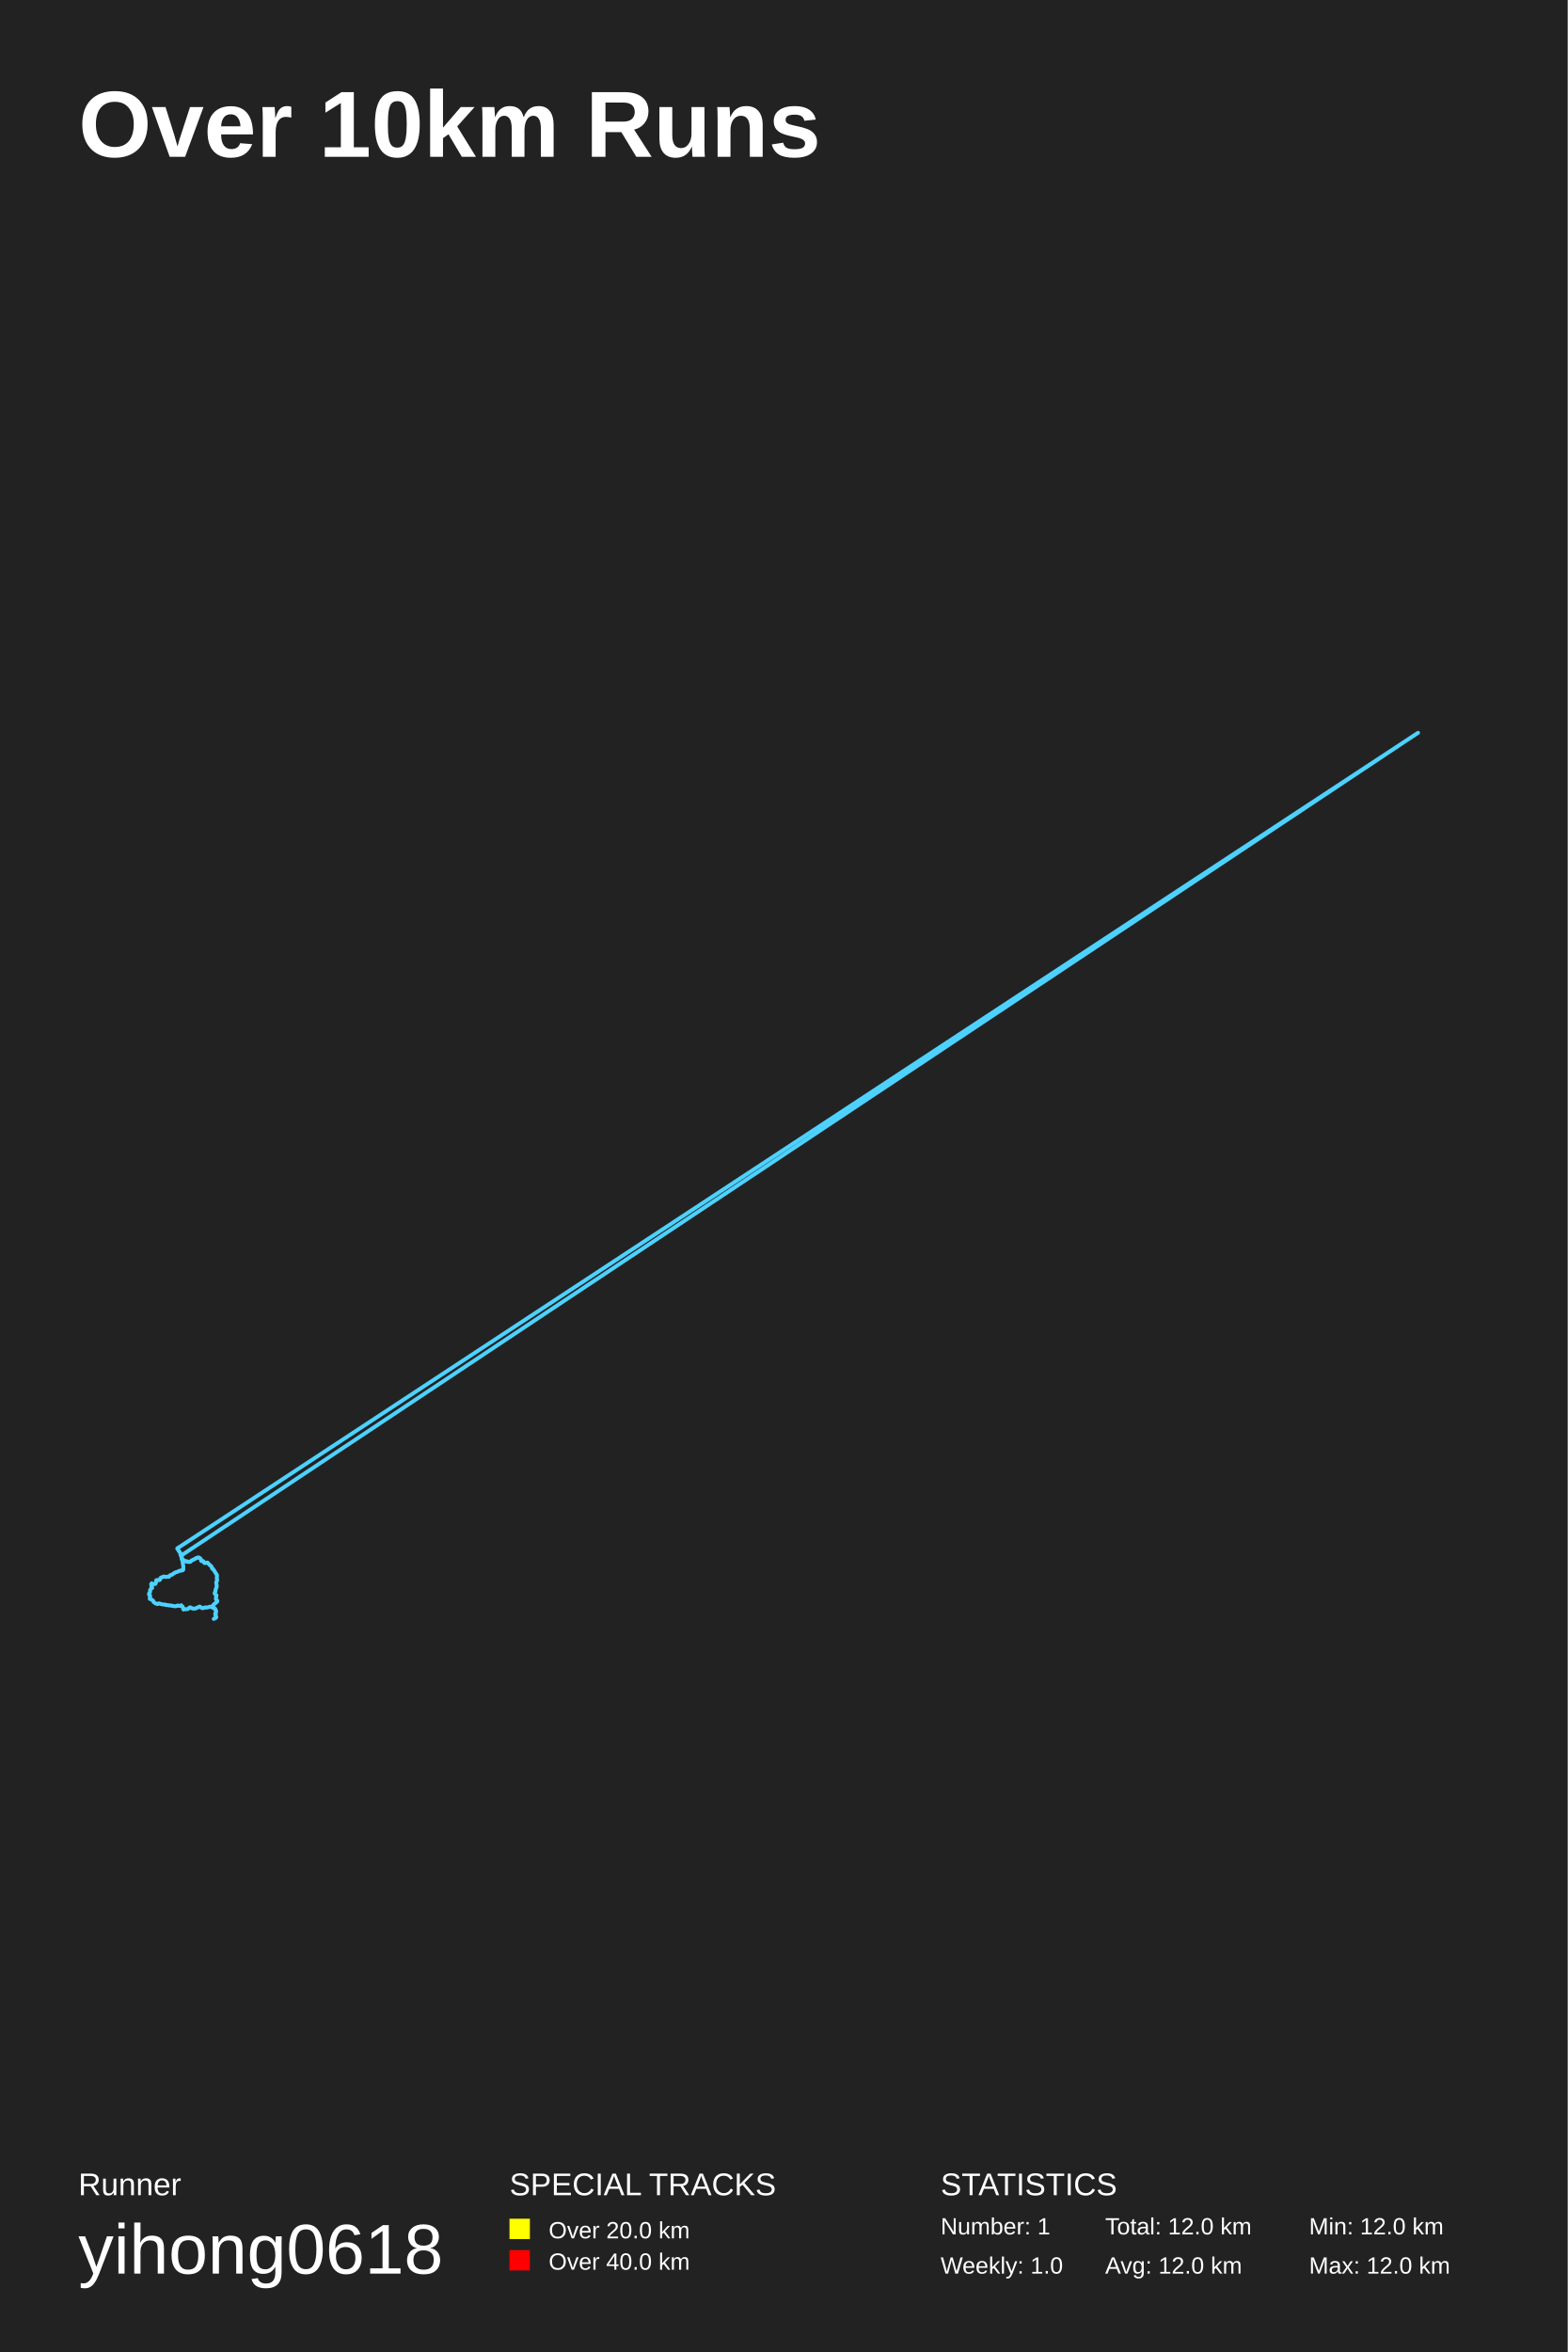
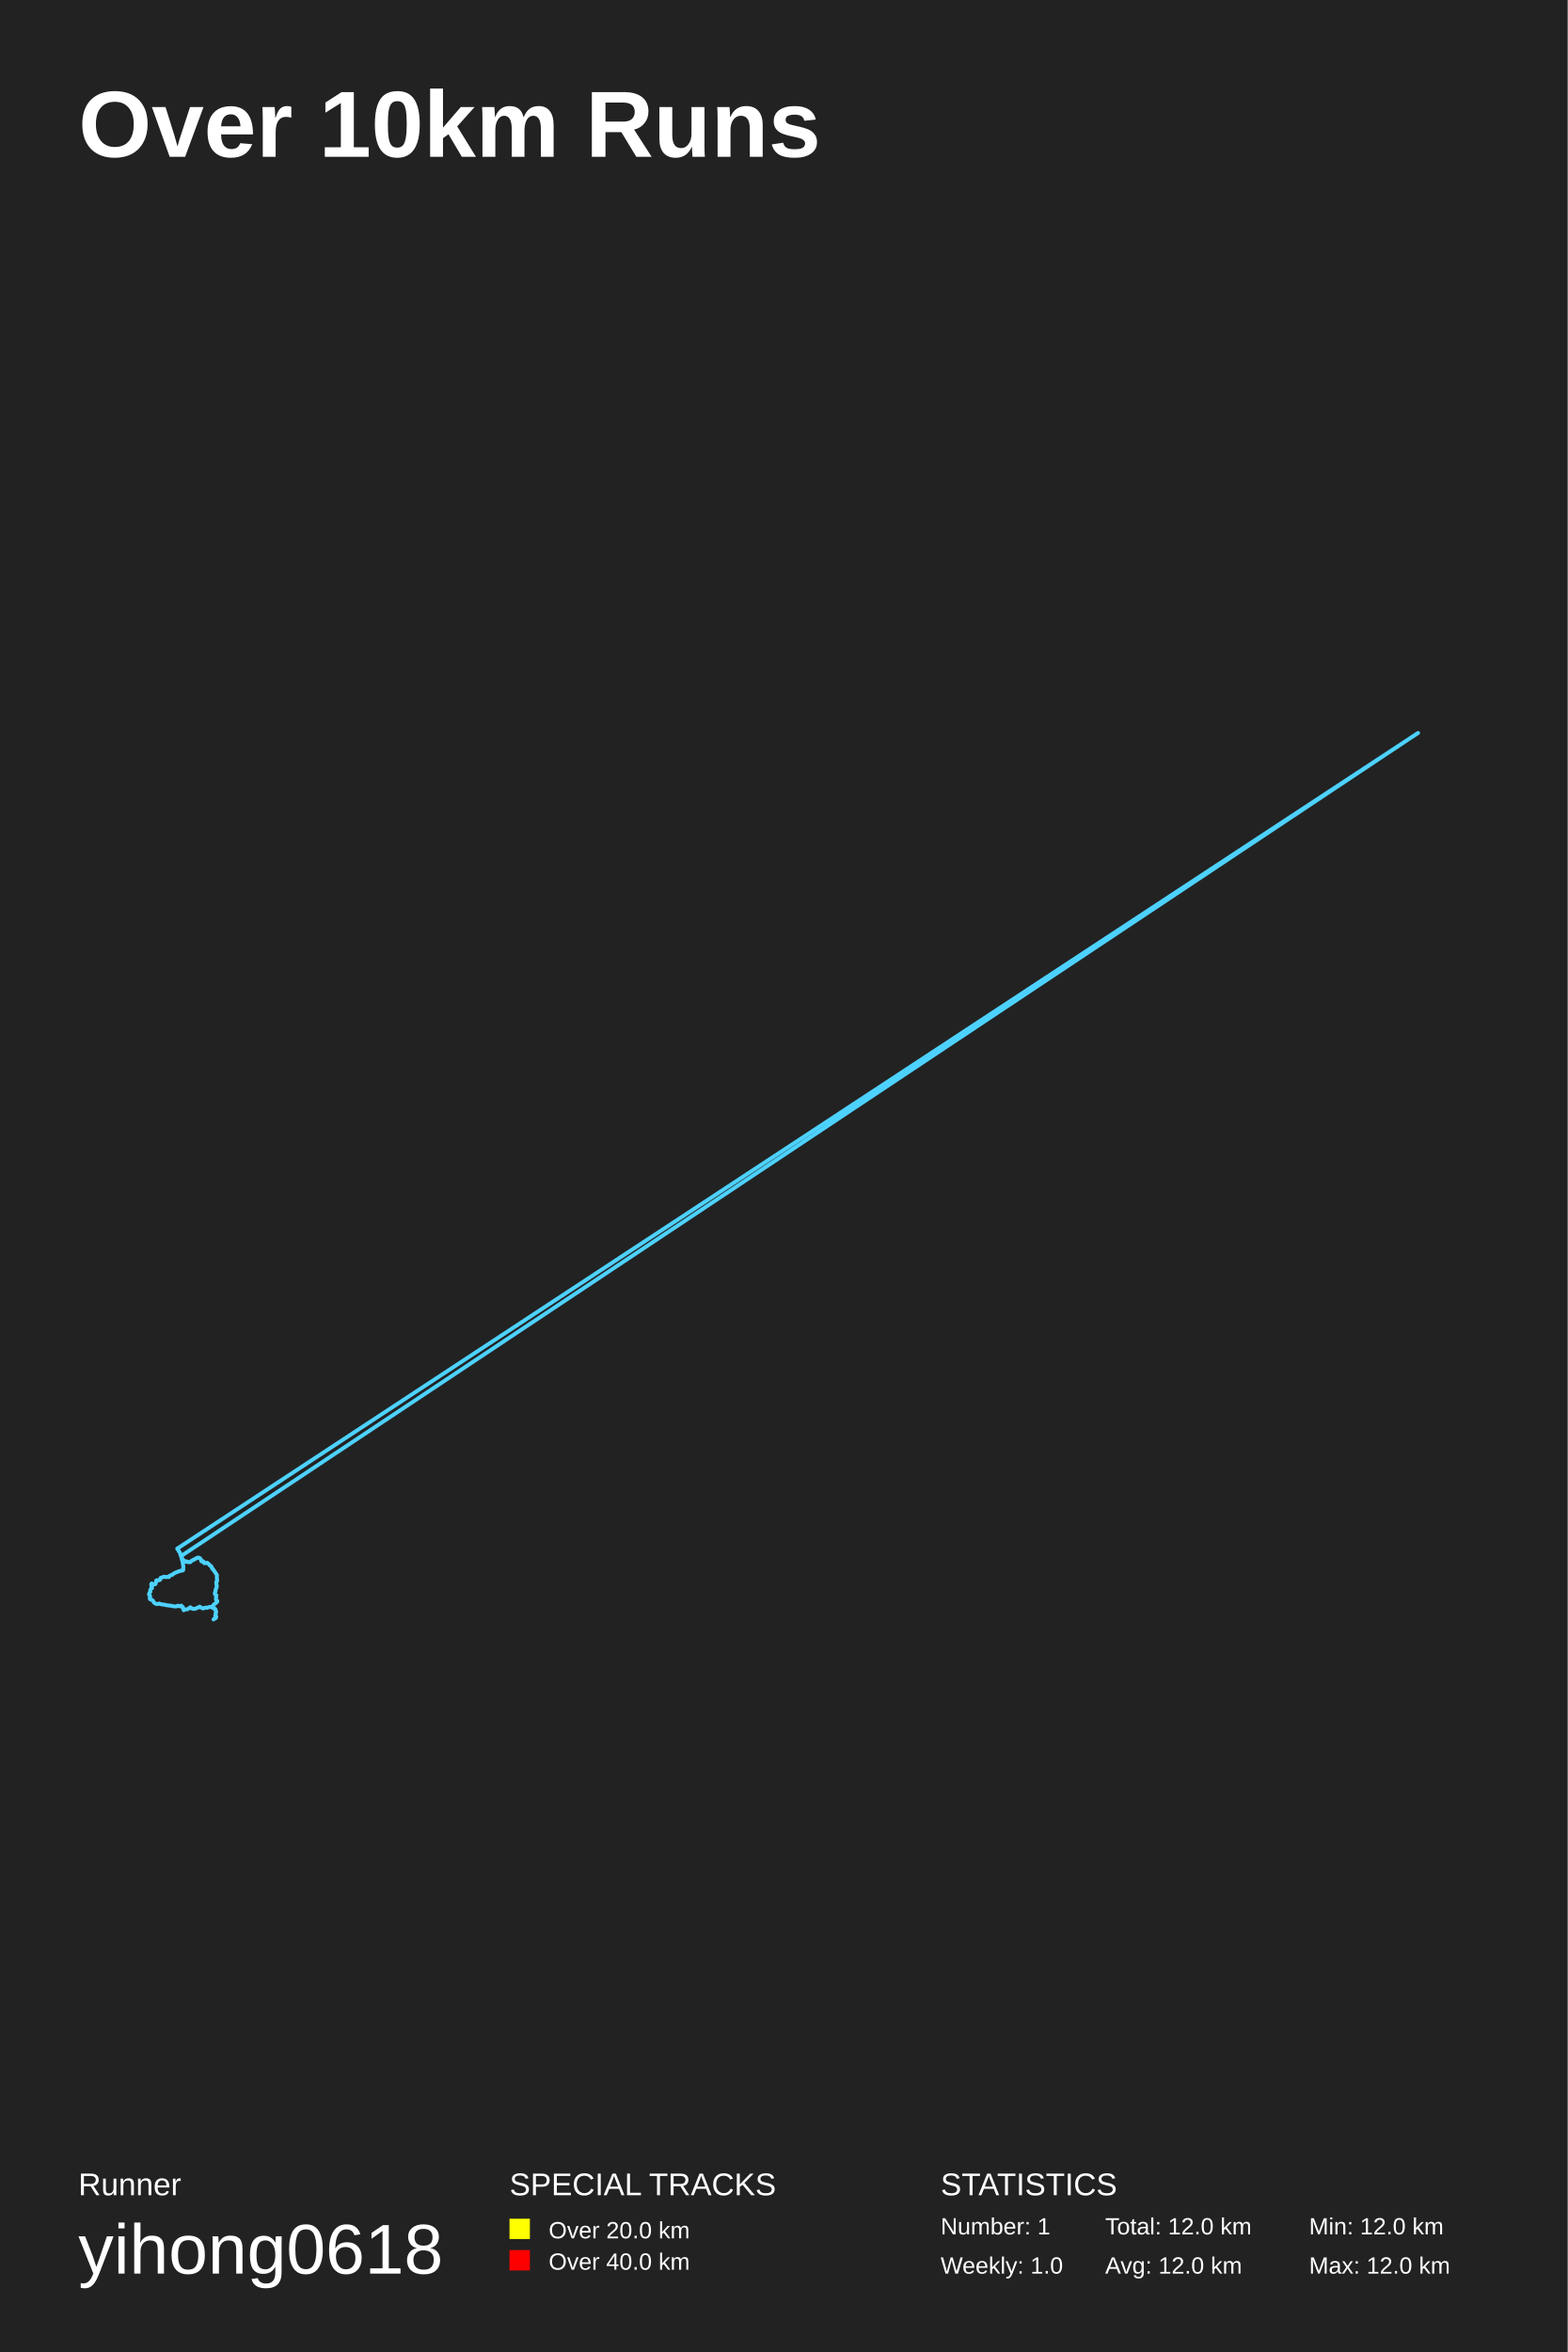
<svg xmlns="http://www.w3.org/2000/svg" baseProfile="full" height="300mm" version="1.1" viewBox="0,0,200,300" width="200mm">
  <defs />
  <rect fill="#222222" height="300" width="200" x="0" y="0" />
  <text fill="#FFFFFF" style="font-size:12px; font-family:Arial; font-weight:bold;" x="10" y="20">Over 10km Runs</text>
  <text fill="#FFFFFF" style="font-size:4px; font-family:Arial" x="10" y="280">Runner</text>
  <text fill="#FFFFFF" style="font-size:9px; font-family:Arial" x="10" y="290">yihong0618</text>
  <text fill="#FFFFFF" style="font-size:4px; font-family:Arial" x="65" y="280">SPECIAL TRACKS</text>
  <rect fill="yellow" height="2.6" width="2.6" x="65" y="283" />
  <text fill="#FFFFFF" style="font-size:3px; font-family:Arial" x="70" y="285.5">Over 20.0 km</text>
  <rect fill="red" height="2.6" width="2.6" x="65" y="287" />
  <text fill="#FFFFFF" style="font-size:3px; font-family:Arial" x="70" y="289.5">Over 40.0 km</text>
  <text fill="#FFFFFF" style="font-size:4px; font-family:Arial" x="120" y="280">STATISTICS</text>
  <text fill="#FFFFFF" style="font-size:3px; font-family:Arial" x="120" y="285">Number: 1</text>
  <text fill="#FFFFFF" style="font-size:3px; font-family:Arial" x="120" y="290">Weekly: 1.0</text>
  <text fill="#FFFFFF" style="font-size:3px; font-family:Arial" x="141" y="285">Total: 12.0 km</text>
  <text fill="#FFFFFF" style="font-size:3px; font-family:Arial" x="141" y="290">Avg: 12.0 km</text>
  <text fill="#FFFFFF" style="font-size:3px; font-family:Arial" x="167" y="285">Min: 12.0 km</text>
  <text fill="#FFFFFF" style="font-size:3px; font-family:Arial" x="167" y="290">Max: 12.0 km</text>
-   <polyline fill="none" opacity="1" points="27.452,205.813 27.533,205.718 27.542,205.592 27.571,205.481 27.485,205.397 27.481,205.249 27.39,205.165 27.286,205.097 27.229,205.097 27.224,205.097 27.243,205.102 27.214,205.102 27.224,205.112 27.229,205.097 27.219,205.107 27.214,205.112 27.214,205.107 27.219,205.112 27.124,204.986 27.134,204.881 27.153,204.807 27.214,204.717 27.272,204.649 27.338,204.607 27.409,204.538 27.509,204.459 27.599,204.38 27.69,204.312 27.728,204.238 27.713,204.154 27.618,204.091 27.566,204.001 27.533,203.869 27.566,203.796 27.58,203.706 27.571,203.601 27.618,203.485 27.519,203.411 27.481,203.369 27.443,203.322 27.381,203.221 27.433,203.053 27.495,202.984 27.5,202.874 27.504,202.737 27.561,202.616 27.614,202.526 27.623,202.4 27.656,202.31 27.633,202.21 27.623,202.11 27.609,202.026 27.59,201.947 27.585,201.815 27.656,201.683 27.699,201.583 27.699,201.494 27.656,201.378 27.671,201.257 27.661,201.135 27.69,200.941 27.666,200.877 27.181,200.119 27.138,200.113 27.062,200.082 27.053,199.992 27.029,199.934 27.001,199.903 26.986,199.84 26.958,199.776 26.906,199.734 26.849,199.697 26.787,199.634 26.754,199.624 26.701,199.545 26.635,199.487 26.535,199.402 26.483,199.313 26.431,199.302 26.34,199.329 26.25,199.339 26.188,199.365 26.079,199.365 26.017,199.307 25.989,199.223 25.951,199.155 25.884,199.102 25.794,199.113 25.704,199.113 25.713,199.076 25.718,199.065 25.713,199.07 25.723,199.06 25.699,199.086 25.67,199.081 25.685,199.086 25.675,199.107 25.68,199.086 25.694,199.081 25.699,199.07 25.685,199.028 25.623,198.949 25.609,198.886 25.58,198.797 25.556,198.765 25.523,198.754 25.457,198.717 25.409,198.675 25.343,198.686 25.29,198.649 25.267,198.654 25.267,198.644 25.181,198.686 25.129,198.707 25.072,198.744 25.029,198.728 24.982,198.765 24.915,198.807 24.844,198.833 24.815,198.886 24.768,198.891 24.72,198.923 24.658,198.939 24.597,198.976 24.516,199.018 24.43,199.039 24.364,199.134 24.288,199.213 24.212,199.228 24.141,199.223 24.065,199.223 23.989,199.213 23.941,199.207 23.965,199.186 23.97,199.207 23.984,199.197 23.946,199.218 23.903,199.186 23.851,199.134 23.794,199.134 23.742,199.186 23.684,199.118 23.608,199.113 23.542,199.128 23.48,199.044 23.428,198.986 23.361,198.96 23.357,198.944 23.333,198.939 23.3,198.87 23.247,198.823 23.19,198.833 23.2,198.833 23.19,198.818 23.167,198.781 23.186,198.702 23.195,198.644 23.167,198.591 23.119,198.528 23.105,198.486 23.072,198.433 23.053,198.37 23.024,198.286 23.005,198.191 22.981,198.043 22.92,197.996 22.882,197.906 22.825,197.869 22.806,197.827 22.768,197.732 22.72,197.659 22.673,197.595 22.663,197.543 22.635,197.543 22.625,197.559 22.649,197.559 22.649,197.559 22.63,197.553 22.644,197.559 22.644,197.543 22.682,197.527 22.696,197.474 22.692,197.474 22.63,197.48 22.635,197.49 22.625,197.495 22.616,197.511 22.625,197.501 22.63,197.501 22.63,197.495 22.63,197.485 22.63,197.49 22.639,197.485 180.91,93.471 180.91,93.471 180.815,93.529 180.815,93.529 180.815,93.529 180.724,93.587 180.724,93.587 23.091,198.433 23.119,198.544 23.186,198.591 23.186,198.686 23.176,198.786 23.19,198.897 23.228,198.97 23.281,199.049 23.304,199.171 23.3,199.286 23.314,199.402 23.347,199.56 23.366,199.692 23.38,199.782 23.38,199.898 23.38,200.045 23.38,200.145 23.376,200.224 23.281,200.303 23.119,200.303 23.01,200.351 22.891,200.361 22.787,200.408 22.658,200.477 22.554,200.514 22.44,200.54 22.364,200.577 22.273,200.624 22.174,200.677 22.093,200.73 22.064,200.772 22.05,200.788 22.05,200.788 22.007,200.814 21.95,200.846 21.884,200.872 21.789,200.877 21.713,200.935 21.637,200.972 21.608,201.025 21.561,201.109 21.475,201.13 21.404,201.104 21.314,201.104 21.219,201.135 21.124,201.146 21.043,201.114 20.962,201.083 20.877,201.093 20.805,201.125 20.758,201.135 20.691,201.188 20.601,201.199 20.52,201.225 20.473,201.288 20.43,201.367 20.435,201.436 20.411,201.499 20.368,201.504 20.345,201.536 20.307,201.536 20.226,201.557 20.131,201.536 20.045,201.531 19.95,201.557 19.912,201.588 19.931,201.625 19.931,201.694 19.922,201.757 19.898,201.799 19.893,201.836 19.884,201.873 19.865,201.947 19.817,202.02 19.722,202.036 19.646,202.052 19.589,202.068 19.513,202.12 19.432,202.12 19.418,202.089 19.375,202.052 19.366,202.057 19.342,202.015 19.314,202.015 19.375,201.962 19.361,201.947 19.347,201.994 19.318,201.994 19.285,202.068 19.333,202.184 19.309,202.331 19.38,202.437 19.418,202.547 19.318,202.589 19.233,202.684 19.147,202.816 19.157,202.953 19.143,203.074 19.038,203.211 19.005,203.332 19.057,203.474 19.143,203.511 19.143,203.595 19.152,203.674 19.119,203.796 19.105,203.933 19.195,203.969 19.314,204.027 19.418,204.075 19.532,204.17 19.575,204.307 19.698,204.417 19.841,204.512 19.988,204.57 20.116,204.602 20.259,204.512 20.397,204.549 20.549,204.602 20.706,204.633 20.872,204.659 21.01,204.675 21.09,204.665 21.176,204.728 21.295,204.728 21.428,204.733 21.528,204.765 21.651,204.781 21.794,204.775 21.917,204.812 22.026,204.823 22.14,204.86 22.278,204.87 22.44,204.875 22.573,204.828 22.682,204.781 22.777,204.812 22.91,204.849 23.024,204.828 23.119,204.749 23.162,204.854 23.3,204.923 23.342,205.07 23.361,205.207 23.423,205.302 23.48,205.265 23.651,205.244 23.803,205.26 23.974,205.228 24.103,205.107 24.217,205.018 24.392,205.065 24.487,205.144 24.635,205.181 24.839,205.186 24.934,205.155 25.058,205.112 25.186,205.033 25.333,205.012 25.452,204.918 25.537,204.954 25.666,205.028 25.765,205.118 25.884,205.112 25.993,205.112 26.084,205.049 26.222,205.023 26.364,205.055 26.488,205.023 26.602,204.991 26.706,204.96 26.787,204.933 26.929,204.954 27.053,205.023 27.181,205.044 27.243,205.07 27.376,205.118 27.457,205.218 27.485,205.36 27.58,205.465 27.552,205.613 27.547,205.75 27.519,205.892 27.471,206.024 27.552,206.134 27.595,206.261 27.519,206.377 27.381,206.429 27.272,206.492" stroke="#4DD2FF" stroke-dasharray="none" stroke-linecap="round" stroke-linejoin="round" stroke-width="0.5" />
+   <polyline fill="none" opacity="1" points="27.49,205.805 27.542,205.705 27.566,205.579 27.552,205.468 27.471,205.368 27.457,205.257 27.367,205.162 27.229,205.11 27.229,205.126 27.248,205.126 27.243,205.131 27.214,205.131 27.229,205.131 27.219,205.131 27.21,205.136 27.214,205.141 27.214,205.131 27.186,205.12 27.134,204.968 27.148,204.883 27.167,204.794 27.234,204.72 27.291,204.657 27.343,204.615 27.443,204.546 27.538,204.472 27.637,204.367 27.699,204.32 27.728,204.235 27.685,204.151 27.585,204.093 27.561,203.993 27.538,203.872 27.566,203.788 27.576,203.703 27.58,203.582 27.609,203.487 27.495,203.424 27.481,203.377 27.414,203.319 27.405,203.192 27.457,203.055 27.504,202.976 27.49,202.855 27.514,202.724 27.585,202.608 27.623,202.513 27.628,202.397 27.656,202.286 27.623,202.207 27.628,202.107 27.599,202.044 27.599,201.939 27.59,201.797 27.68,201.696 27.704,201.581 27.685,201.47 27.661,201.365 27.675,201.249 27.661,201.106 27.68,200.927 27.675,200.89 27.172,200.148 27.105,200.132 27.062,200.079 27.043,200 27.029,199.926 27.005,199.916 26.982,199.837 26.939,199.784 26.891,199.732 26.82,199.7 26.763,199.674 26.73,199.616 26.687,199.552 26.606,199.479 26.511,199.4 26.45,199.336 26.407,199.326 26.326,199.363 26.226,199.373 26.16,199.389 26.051,199.379 26.003,199.305 25.974,199.221 25.932,199.152 25.856,199.136 25.746,199.168 25.699,199.115 25.708,199.094 25.732,199.094 25.708,199.105 25.699,199.099 25.689,199.115 25.67,199.11 25.694,199.105 25.67,199.12 25.685,199.115 25.699,199.089 25.694,199.11 25.656,199.02 25.628,198.936 25.609,198.883 25.566,198.81 25.547,198.789 25.514,198.752 25.447,198.731 25.395,198.689 25.333,198.704 25.29,198.673 25.257,198.689 25.243,198.673 25.167,198.71 25.105,198.741 25.067,198.773 24.996,198.768 24.967,198.794 24.891,198.841 24.834,198.883 24.782,198.92 24.753,198.92 24.706,198.962 24.658,198.957 24.578,199.01 24.492,199.052 24.411,199.094 24.354,199.178 24.269,199.252 24.183,199.252 24.131,199.236 24.036,199.247 23.97,199.236 23.951,199.231 23.965,199.21 23.993,199.226 23.951,199.215 23.941,199.247 23.889,199.194 23.827,199.157 23.789,199.163 23.713,199.205 23.67,199.136 23.589,199.152 23.523,199.131 23.456,199.052 23.414,198.999 23.357,198.968 23.347,198.978 23.333,198.941 23.276,198.878 23.224,198.847 23.19,198.878 23.195,198.862 23.186,198.836 23.176,198.778 23.195,198.704 23.2,198.652 23.143,198.599 23.114,198.536 23.091,198.494 23.057,198.441 23.043,198.372 23.01,198.278 23.005,198.214 22.962,198.056 22.901,197.998 22.882,197.93 22.81,197.883 22.806,197.814 22.768,197.735 22.692,197.661 22.682,197.593 22.663,197.572 22.63,197.572 22.625,197.582 22.644,197.582 22.635,197.572 22.63,197.572 22.639,197.577 22.649,197.577 22.687,197.524 22.692,197.498 22.692,197.524 22.616,197.503 22.63,197.519 22.62,197.519 22.62,197.53 22.625,197.519 22.625,197.519 22.63,197.519 22.635,197.508 22.63,197.519 22.644,197.508 180.91,93.494 180.815,93.552 180.815,93.552 180.815,93.552 180.815,93.552 180.819,93.547 180.629,93.669 23.105,198.478 23.138,198.588 23.181,198.652 23.167,198.752 23.19,198.836 23.2,198.941 23.247,199.01 23.285,199.105 23.3,199.231 23.314,199.326 23.328,199.484 23.361,199.61 23.376,199.742 23.38,199.837 23.385,199.979 23.366,200.111 23.38,200.195 23.371,200.264 23.243,200.337 23.081,200.337 22.981,200.385 22.858,200.406 22.749,200.448 22.62,200.506 22.52,200.543 22.402,200.58 22.34,200.622 22.24,200.669 22.15,200.717 22.093,200.754 22.05,200.811 22.05,200.811 22.05,200.817 21.998,200.854 21.931,200.885 21.851,200.901 21.756,200.922 21.694,200.98 21.627,201.006 21.599,201.064 21.547,201.149 21.447,201.143 21.385,201.122 21.271,201.138 21.195,201.154 21.1,201.164 21.024,201.128 20.934,201.106 20.843,201.133 20.805,201.149 20.744,201.17 20.663,201.217 20.582,201.228 20.501,201.259 20.459,201.333 20.425,201.412 20.444,201.475 20.397,201.523 20.359,201.533 20.33,201.554 20.278,201.554 20.193,201.581 20.116,201.554 20.031,201.565 19.936,201.596 19.917,201.623 19.931,201.66 19.926,201.739 19.917,201.786 19.893,201.828 19.879,201.87 19.874,201.912 19.865,201.991 19.793,202.076 19.694,202.055 19.622,202.086 19.575,202.102 19.494,202.16 19.432,202.139 19.413,202.097 19.371,202.092 19.361,202.081 19.318,202.039 19.333,202.018 19.356,201.97 19.38,201.976 19.333,202.013 19.304,202.034 19.304,202.128 19.314,202.255 19.323,202.397 19.404,202.497 19.39,202.587 19.28,202.624 19.2,202.739 19.152,202.892 19.19,203.008 19.105,203.145 19.024,203.266 19.014,203.408 19.086,203.487 19.147,203.566 19.128,203.635 19.152,203.735 19.1,203.872 19.133,203.962 19.223,204.03 19.352,204.051 19.451,204.12 19.561,204.241 19.599,204.351 19.717,204.472 19.879,204.562 20.026,204.604 20.14,204.588 20.311,204.53 20.444,204.599 20.582,204.625 20.748,204.662 20.919,204.667 21.01,204.688 21.124,204.715 21.219,204.746 21.333,204.757 21.442,204.762 21.575,204.799 21.703,204.799 21.827,204.804 21.95,204.852 22.064,204.857 22.193,204.894 22.316,204.894 22.478,204.904 22.601,204.846 22.706,204.81 22.81,204.852 22.953,204.889 23.043,204.82 23.129,204.794 23.2,204.894 23.328,204.989 23.323,205.131 23.409,205.226 23.437,205.384 23.513,205.268 23.699,205.289 23.851,205.263 24.012,205.226 24.141,205.105 24.278,205.01 24.416,205.105 24.521,205.189 24.687,205.215 24.872,205.21 24.967,205.162 25.086,205.12 25.229,205.047 25.376,205.02 25.476,204.925 25.575,204.999 25.713,205.073 25.799,205.131 25.917,205.157 26.017,205.12 26.127,205.073 26.26,205.052 26.402,205.089 26.521,205.036 26.644,204.999 26.725,204.973 26.825,204.952 26.963,204.999 27.105,205.057 27.186,205.083 27.286,205.099 27.4,205.173 27.485,205.289 27.509,205.426 27.58,205.531 27.566,205.673 27.519,205.8 27.514,205.953 27.462,206.09 27.59,206.19 27.58,206.311 27.485,206.421 27.348,206.448 27.243,206.564" stroke="#4DD2FF" stroke-dasharray="none" stroke-linecap="round" stroke-linejoin="round" stroke-width="0.5" />
</svg>
